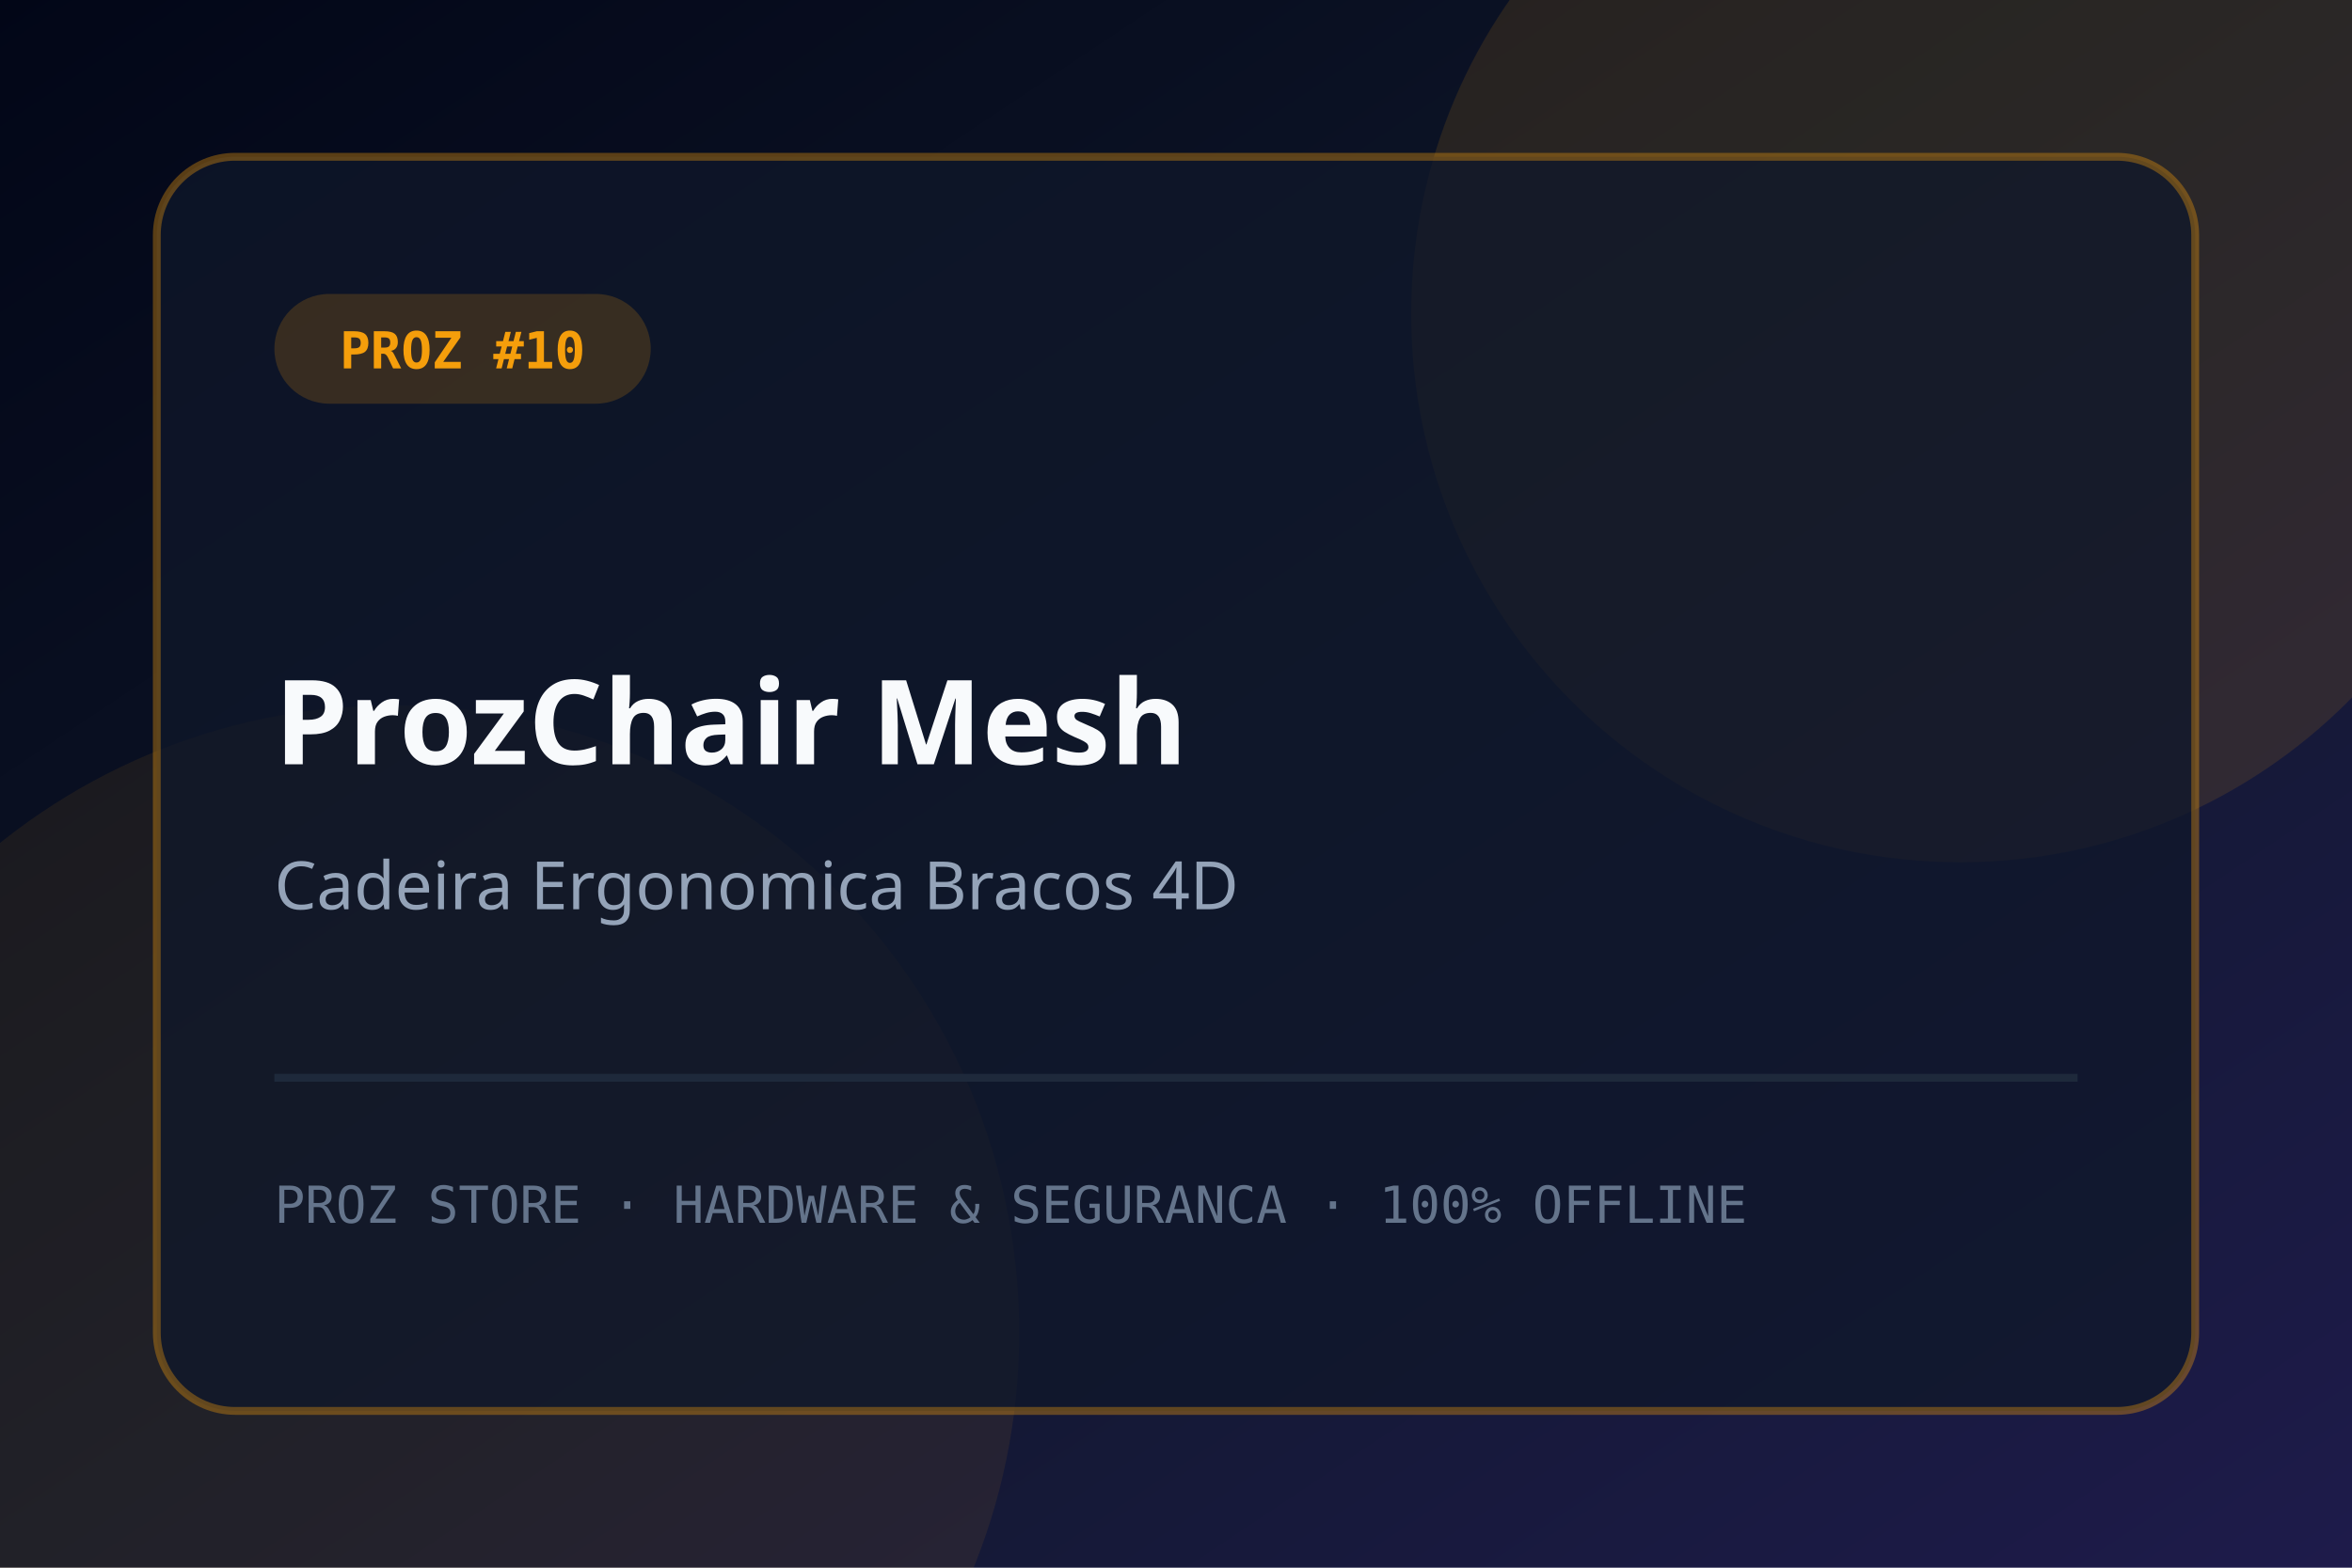
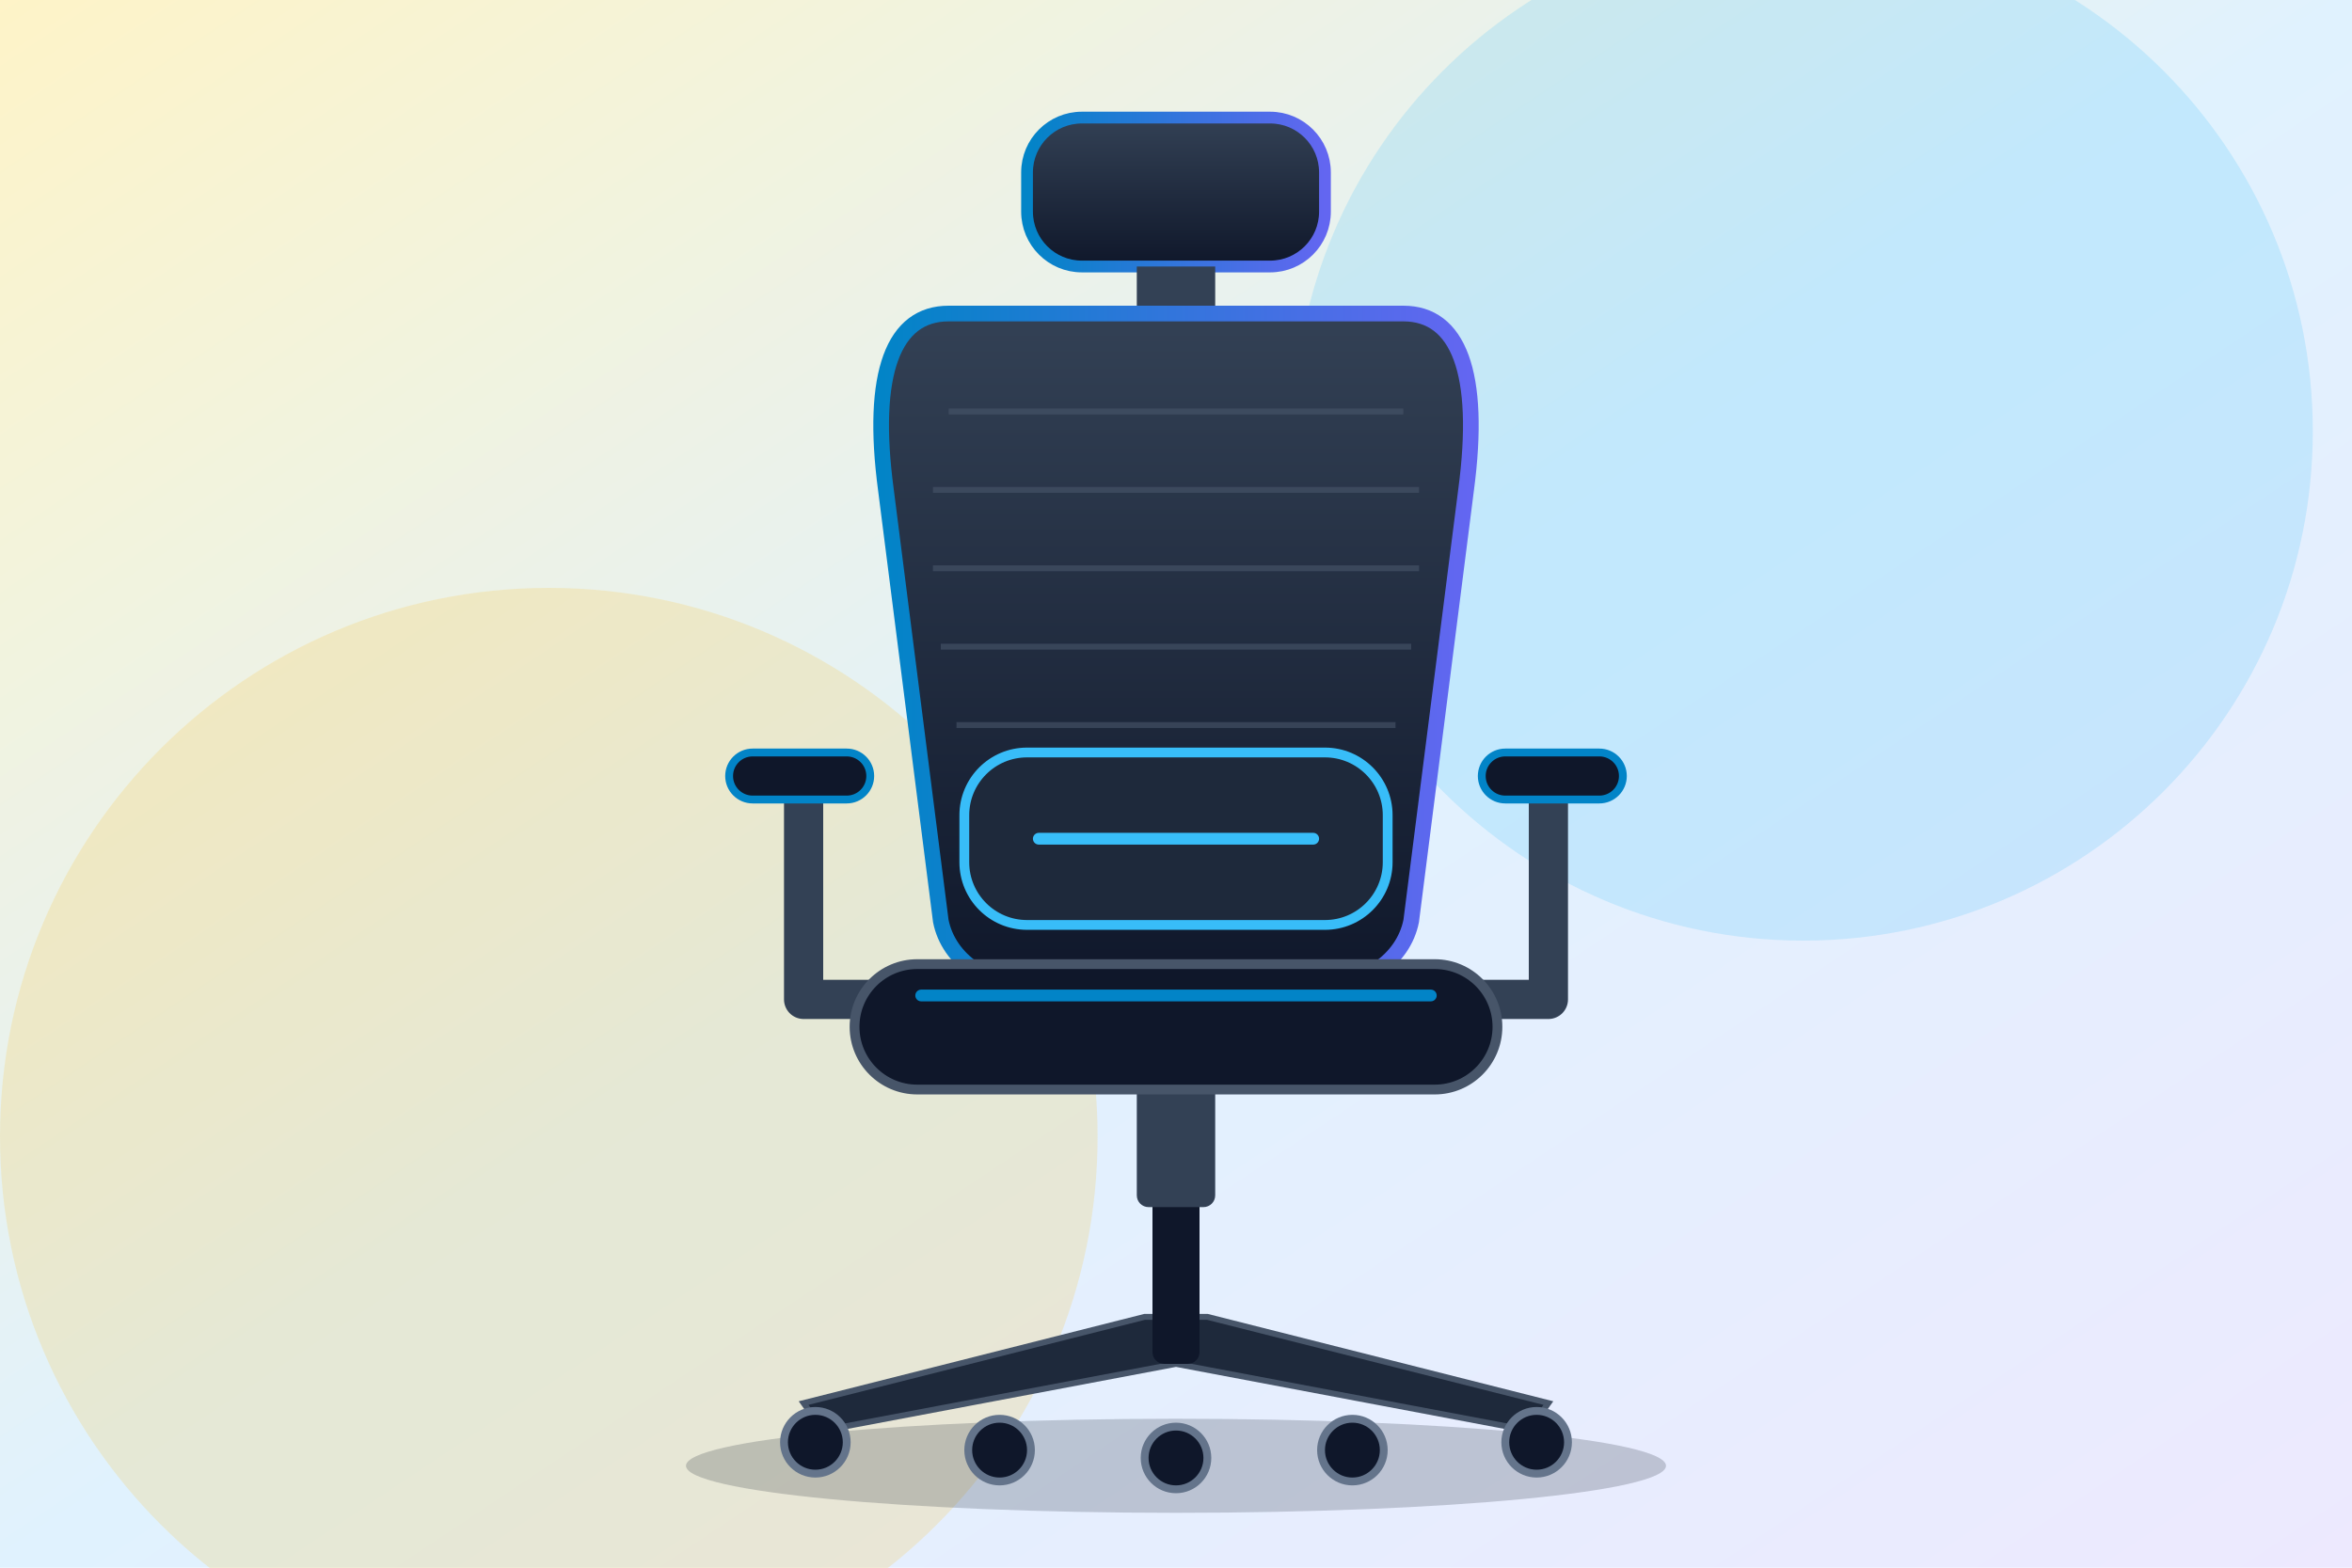
<svg xmlns="http://www.w3.org/2000/svg" viewBox="0 0 600 400" width="600" height="400">
  <defs>
    <linearGradient id="bg" x1="0" y1="0" x2="1" y2="1">
-       <stop offset="0%" stop-color="#020617" />
-       <stop offset="50%" stop-color="#0f172a" />
-       <stop offset="100%" stop-color="#1e1b4b" />
+       <stop offset="0%" stop-color="#fef3c7" />
+       <stop offset="50%" stop-color="#e0f2fe" />
+       <stop offset="100%" stop-color="#ede9fe" />
+     </linearGradient>
+     <linearGradient id="mesh" x1="0" y1="0" x2="0" y2="1">
+       <stop offset="0%" stop-color="#334155" />
+       <stop offset="100%" stop-color="#0f172a" />
+     </linearGradient>
+     <linearGradient id="frame" x1="0" y1="0" x2="1" y2="0">
+       <stop offset="0%" stop-color="#0284c7" />
+       <stop offset="100%" stop-color="#6366f1" />
    </linearGradient>
  </defs>
  <rect width="600" height="400" fill="url(#bg)" />
-   <circle cx="500" cy="80" r="140" fill="#f59e0b" opacity="0.12" />
-   <circle cx="100" cy="340" r="160" fill="#f59e0b" opacity="0.08" />
-   <rect x="40" y="40" width="520" height="320" rx="20" fill="#0f172a" fill-opacity="0.75" stroke="#f59e0b" stroke-opacity="0.35" stroke-width="2" />
-   <rect x="70" y="75" width="96" height="28" rx="14" fill="#f59e0b" fill-opacity="0.18" />
-   <text x="118" y="94" font-family="monospace" font-size="13" font-weight="bold" fill="#f59e0b" text-anchor="middle">PROZ #10</text>
-   <text x="70" y="195" font-family="system-ui, sans-serif" font-size="30" font-weight="800" fill="#f8fafc">ProzChair Mesh</text>
-   <text x="70" y="232" font-family="system-ui, sans-serif" font-size="17" fill="#94a3b8">Cadeira Ergonomica Bracos 4D</text>
-   <line x1="70" y1="275" x2="530" y2="275" stroke="#1e293b" stroke-width="2" />
-   <text x="70" y="312" font-family="monospace" font-size="13" fill="#64748b">PROZ STORE · HARDWARE &amp; SEGURANCA · 100% OFFLINE</text>
+   <circle cx="460" cy="110" r="130" fill="#38bdf8" opacity="0.18" />
+   <circle cx="140" cy="290" r="140" fill="#fbbf24" opacity="0.18" />
+   <ellipse cx="300" cy="374" rx="125" ry="12" fill="#0f172a" opacity="0.2" />
+   <polygon points="292,336 308,336 395,358 390,365 300,348 210,365 205,358" fill="#1e293b" stroke="#475569" stroke-width="1.5" />
+   <rect x="294" y="276" width="12" height="72" rx="3" fill="#0f172a" />
+   <rect x="290" y="276" width="20" height="32" rx="3" fill="#334155" />
+   <circle cx="208" cy="368" r="8" fill="#0f172a" stroke="#64748b" stroke-width="2" />
+   <circle cx="255" cy="370" r="8" fill="#0f172a" stroke="#64748b" stroke-width="2" />
+   <circle cx="300" cy="372" r="8" fill="#0f172a" stroke="#64748b" stroke-width="2" />
+   <circle cx="345" cy="370" r="8" fill="#0f172a" stroke="#64748b" stroke-width="2" />
+   <circle cx="392" cy="368" r="8" fill="#0f172a" stroke="#64748b" stroke-width="2" />
+   <path d="M225,255 L205,255 L205,200" fill="none" stroke="#334155" stroke-width="10" stroke-linecap="round" stroke-linejoin="round" />
+   <path d="M375,255 L395,255 L395,200" fill="none" stroke="#334155" stroke-width="10" stroke-linecap="round" stroke-linejoin="round" />
+   <rect x="186" y="192" width="36" height="12" rx="6" fill="#0f172a" stroke="#0284c7" stroke-width="2" />
+   <rect x="378" y="192" width="36" height="12" rx="6" fill="#0f172a" stroke="#0284c7" stroke-width="2" />
+   <rect x="262" y="30" width="76" height="38" rx="14" fill="url(#mesh)" stroke="url(#frame)" stroke-width="3" />
+   <rect x="290" y="68" width="20" height="14" fill="#334155" />
+   <path d="M242,80 L358,80 C372,80 378,95 374,125 L360,235 C358,245 348,252 335,252 L265,252 C252,252 242,245 240,235 L226,125 C222,95 228,80 242,80 Z" fill="url(#mesh)" stroke="url(#frame)" stroke-width="4" />
+   <g stroke="#475569" stroke-width="1.5" opacity="0.6">
+     <line x1="242" y1="105" x2="358" y2="105" />
+     <line x1="238" y1="125" x2="362" y2="125" />
+     <line x1="238" y1="145" x2="362" y2="145" />
+     <line x1="240" y1="165" x2="360" y2="165" />
+     <line x1="244" y1="185" x2="356" y2="185" />
+   </g>
+   <rect x="246" y="192" width="108" height="44" rx="16" fill="#1e293b" stroke="#38bdf8" stroke-width="2.5" />
+   <line x1="265" y1="214" x2="335" y2="214" stroke="#38bdf8" stroke-width="3" stroke-linecap="round" />
+   <rect x="218" y="246" width="164" height="32" rx="16" fill="#0f172a" stroke="#475569" stroke-width="2.5" />
+   <path d="M235,254 L365,254" stroke="#0284c7" stroke-width="3" stroke-linecap="round" />
</svg>
